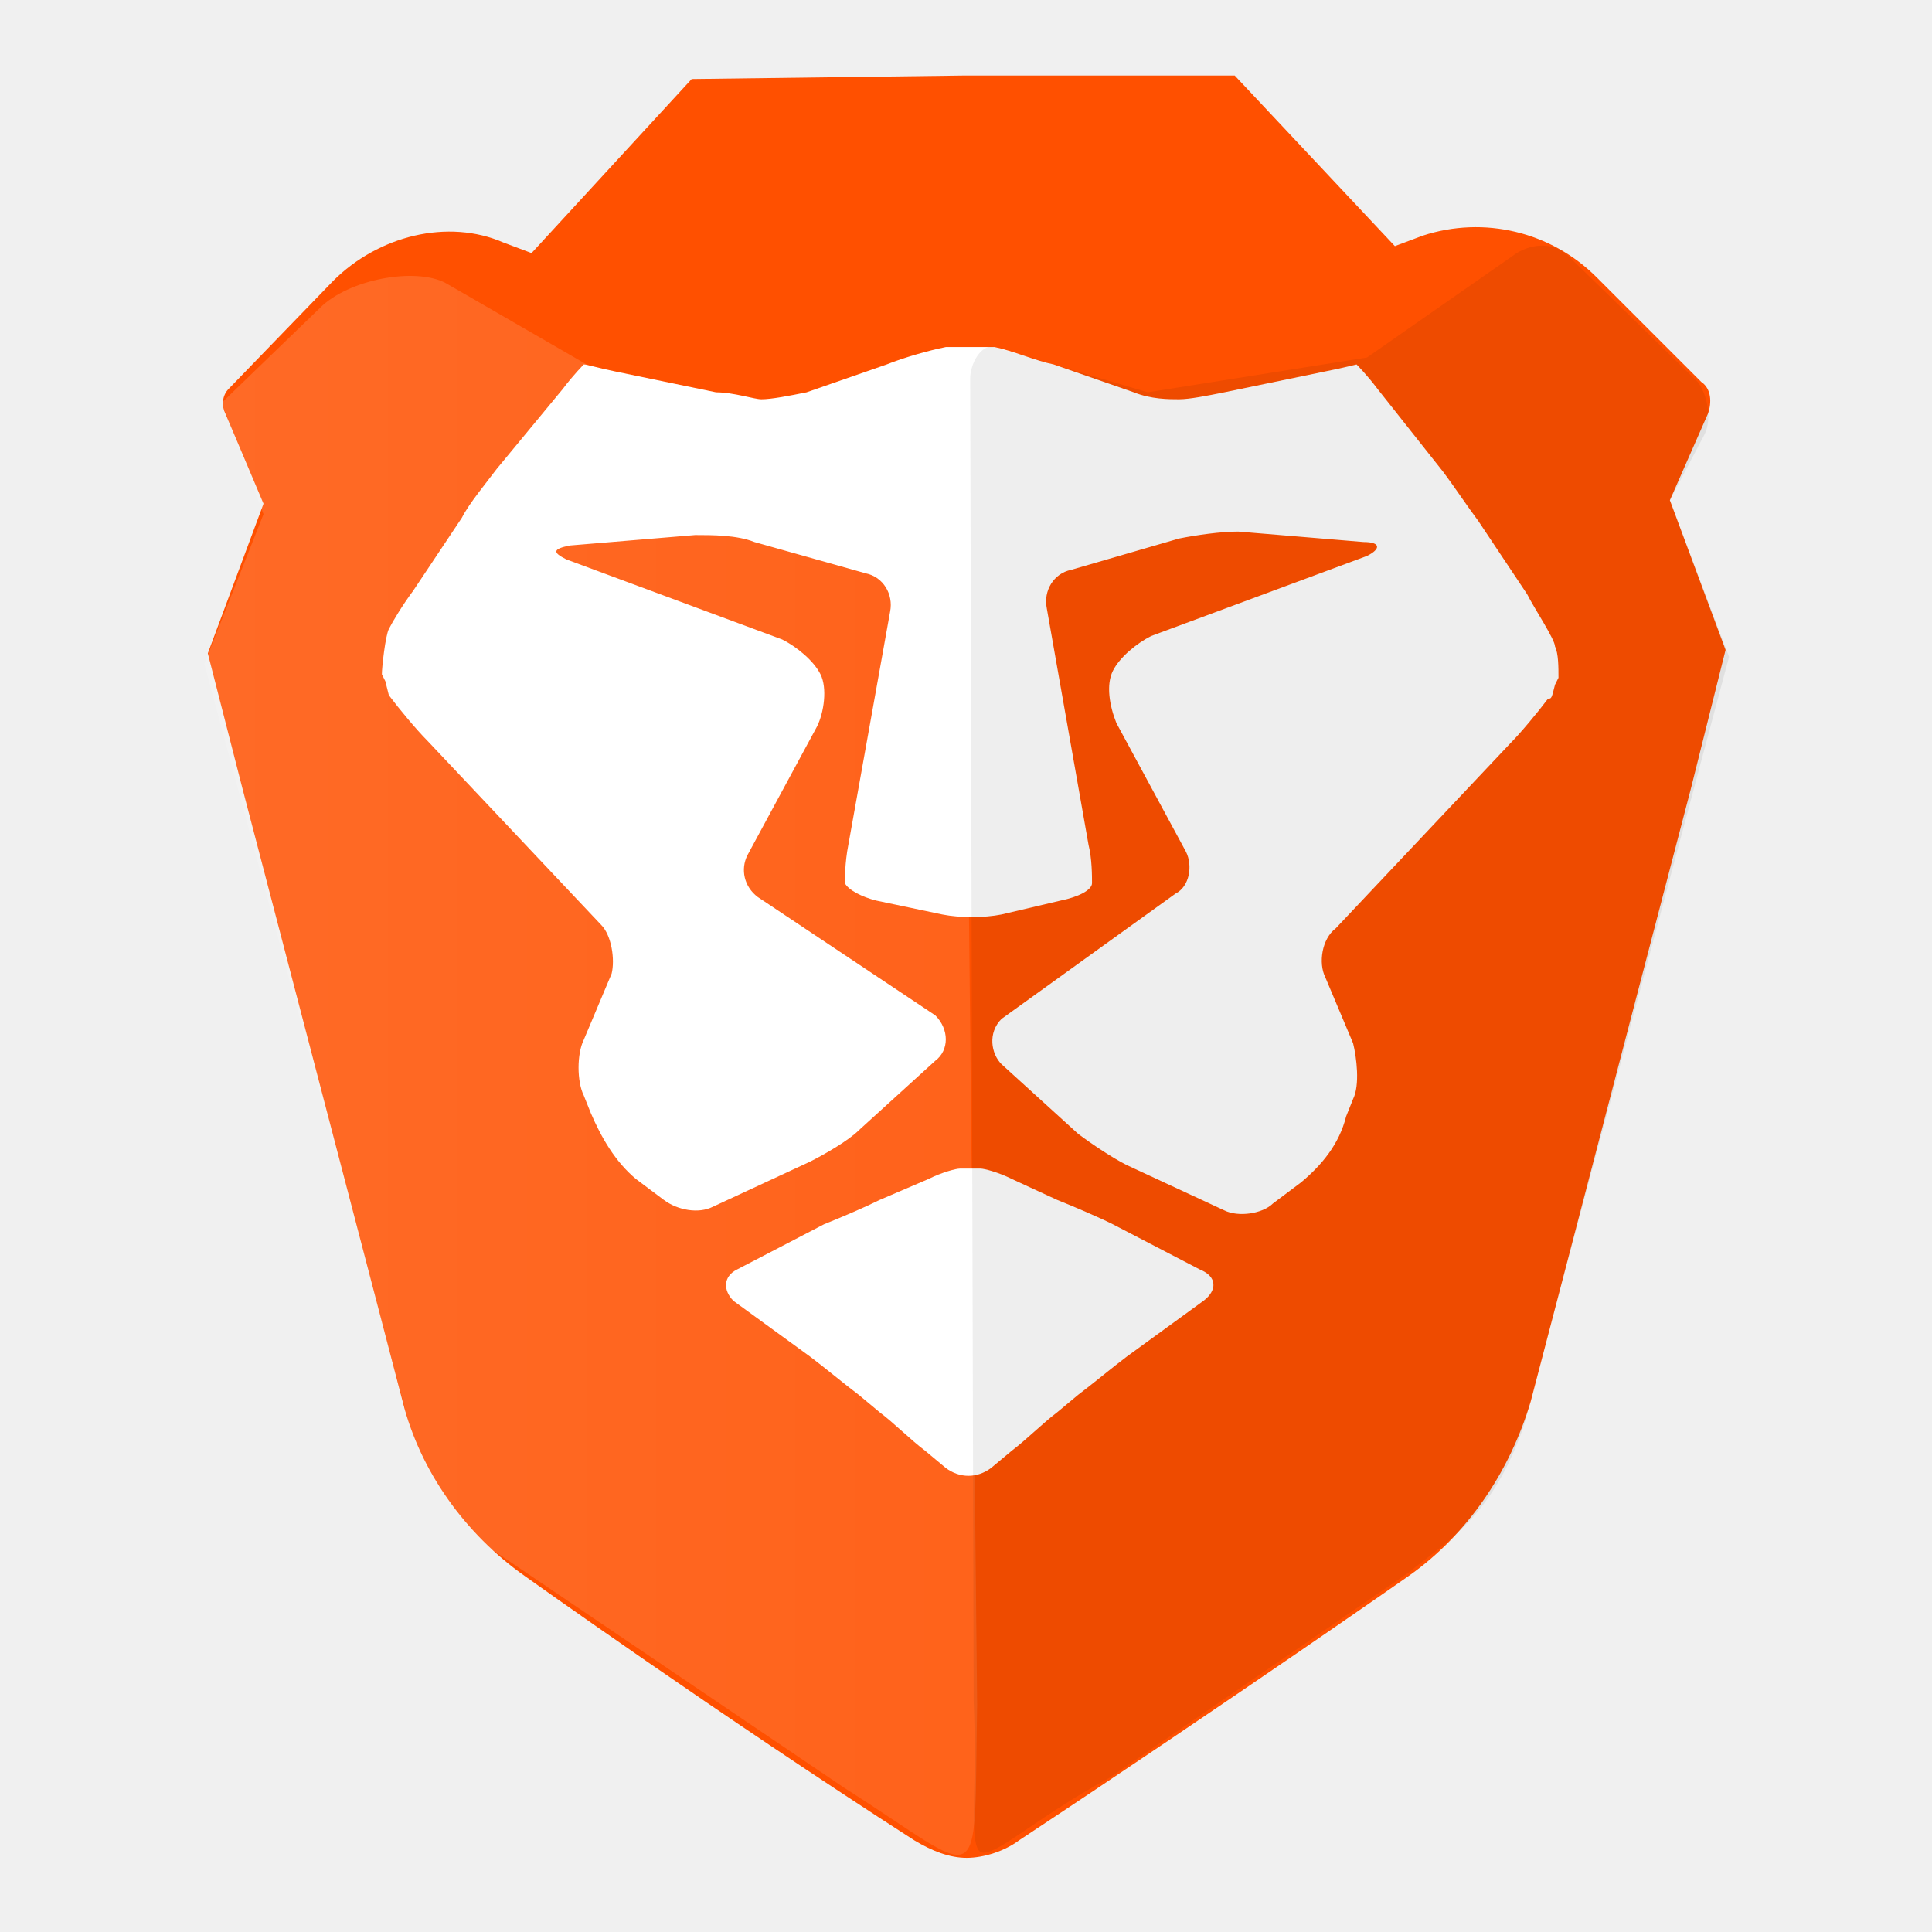
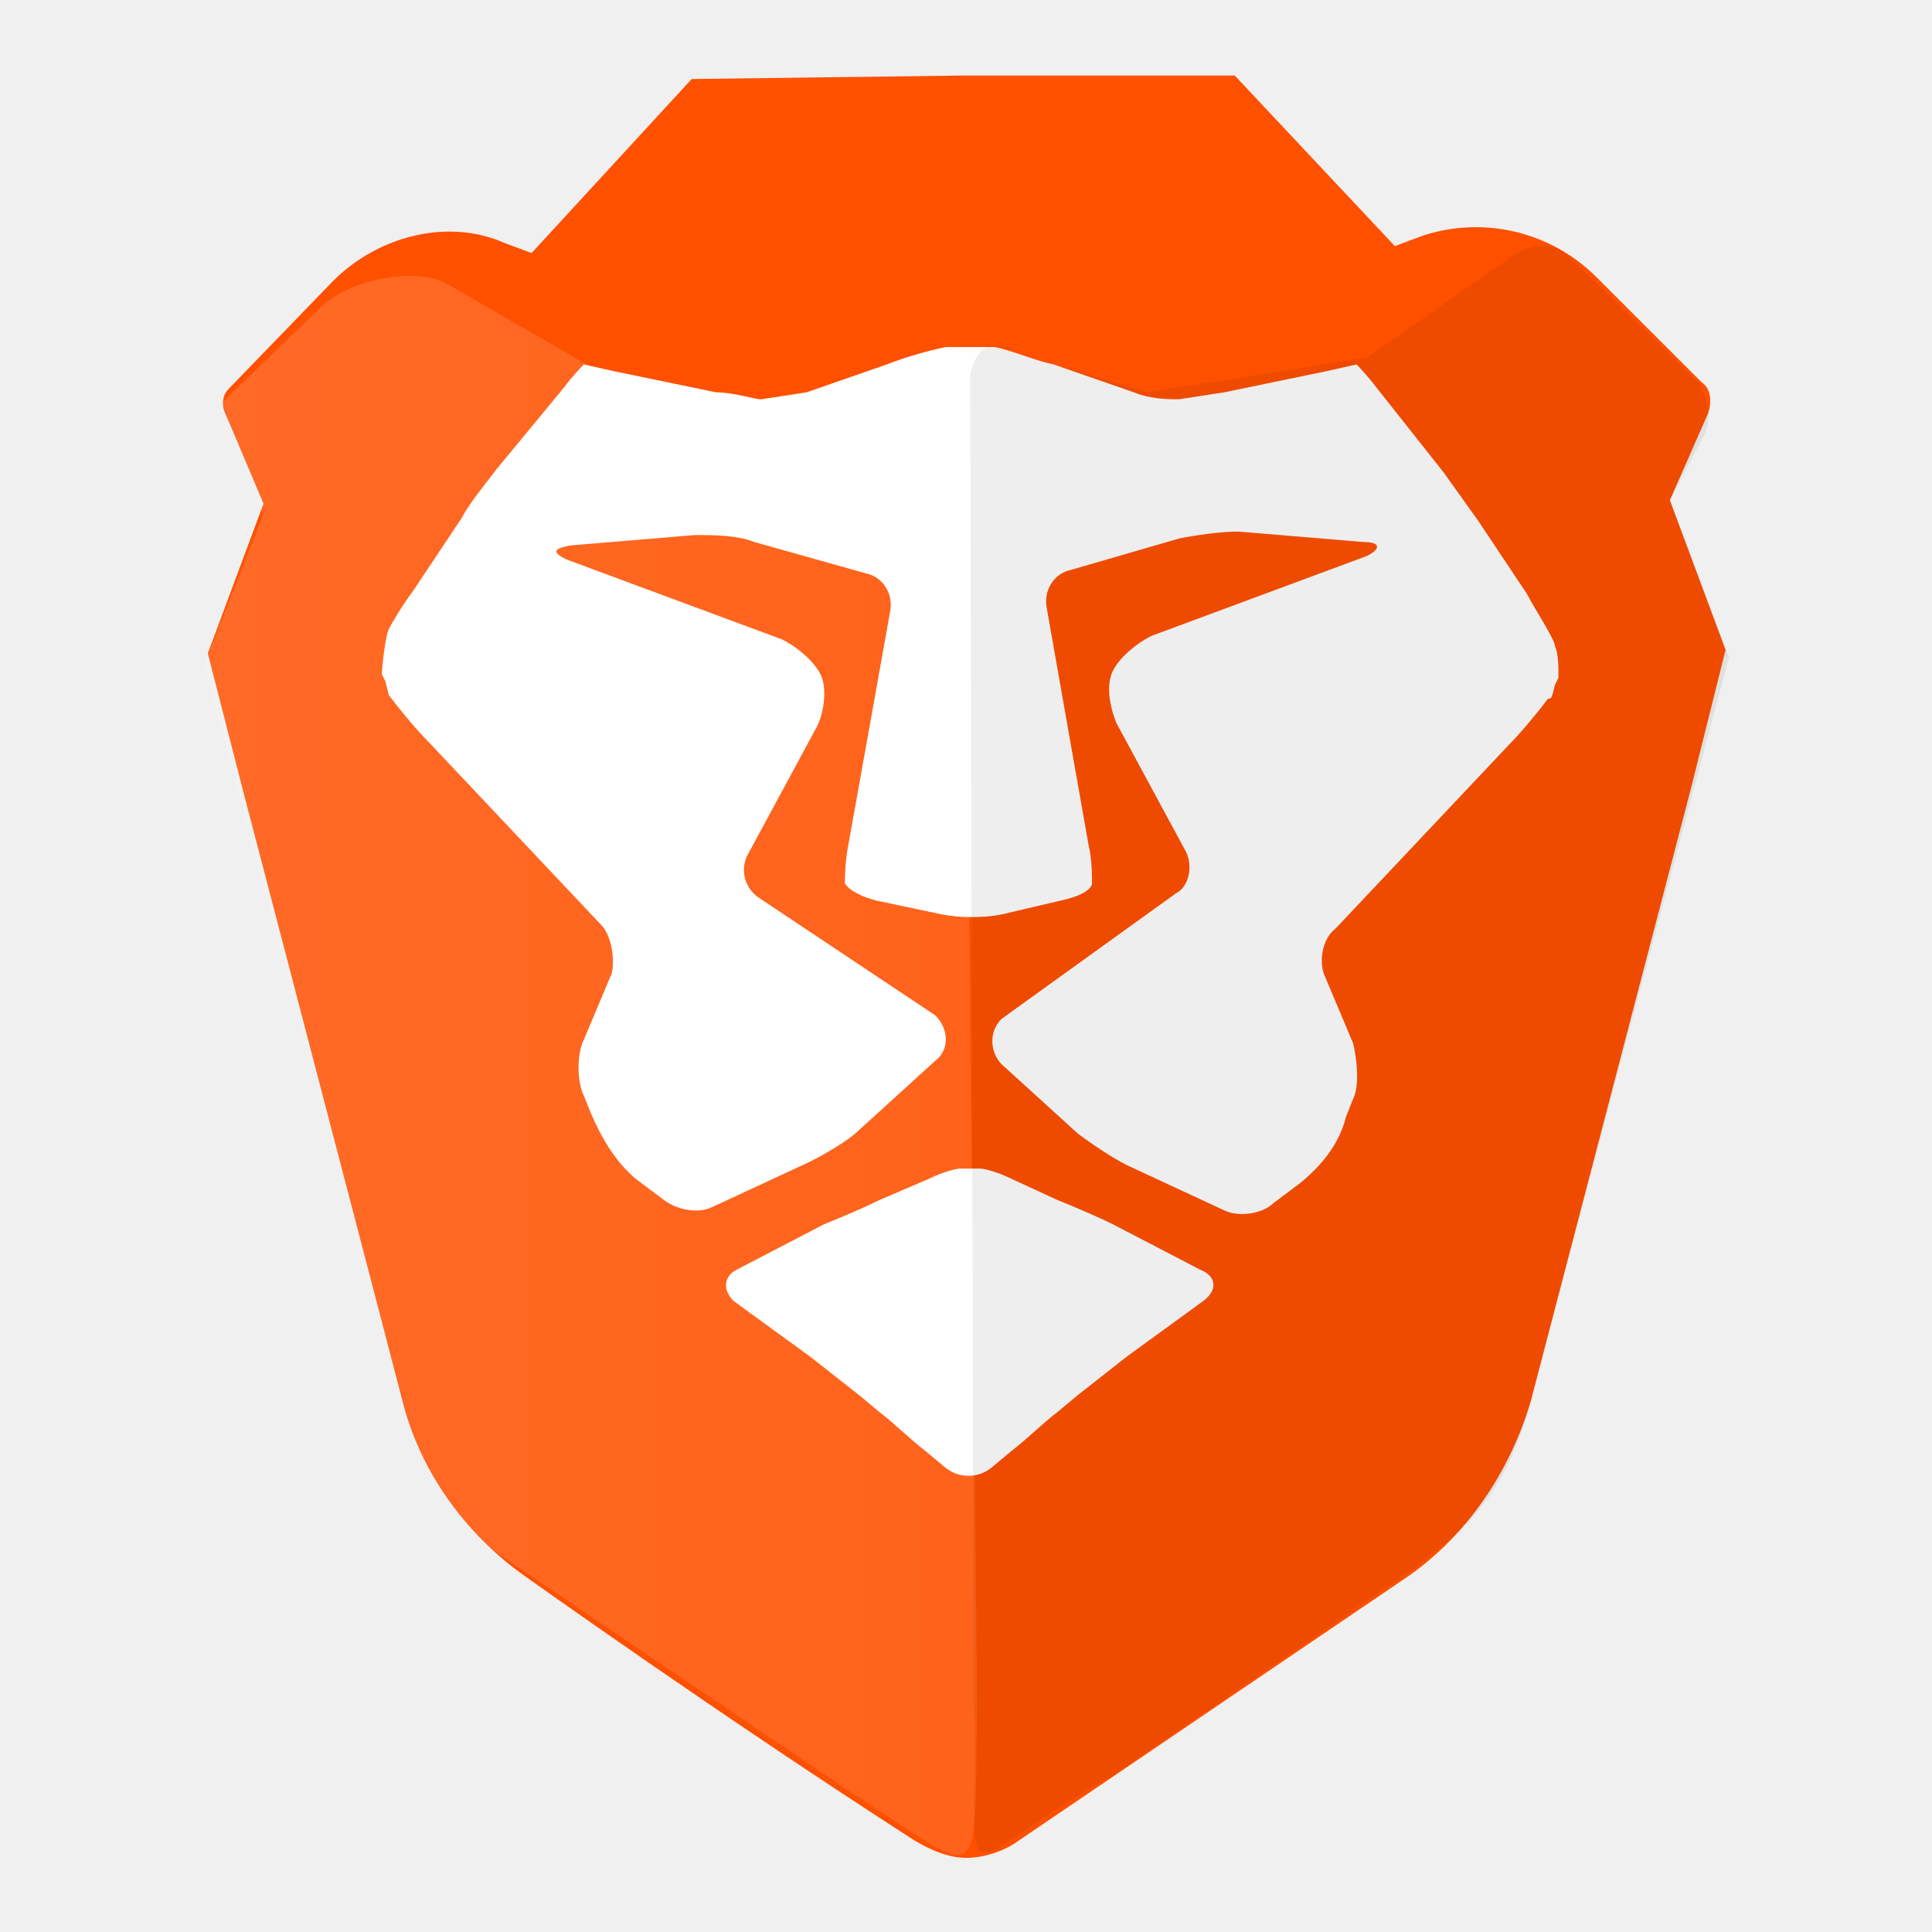
<svg xmlns="http://www.w3.org/2000/svg" viewBox="-4.27 -1.27 55.5 55.5">
-   <linearGradient id="a" x1="2" x2="24" y1="29" y2="29" gradientTransform="matrix(1 0 0 -1 0 58)" gradientUnits="userSpaceOnUse">
+   <linearGradient id="a" x1="2" x2="24" y1="29" y2="29" gradientUnits="userSpaceOnUse">
    <stop offset="0" stop-color="#fff" />
    <stop offset=".14" stop-color="#fff" stop-opacity=".96" />
    <stop offset="1" stop-color="#fff" stop-opacity=".7" />
  </linearGradient>
-   <path fill="#ff5000" d="M45.3 17.4l-1.6-4.3 1.1-2.5c.1-.3.1-.7-.2-.9l-3-3a4.9 4.9 0 0 0-5-1.2l-.8.3L31.2.9h-7.8l-7.8.1L11 6l-.8-.3C8.6 5 6.6 5.5 5.3 6.8l-3 3.1c-.2.2-.2.5-.1.7l1.1 2.6-1.6 4.3 1 3.9L7.3 39c.5 2 1.8 3.8 3.5 5 0 0 5.6 4 11.2 7.6.5.3 1 .5 1.5.5s1.1-.2 1.5-.5c6.2-4.1 11.2-7.6 11.2-7.6 1.7-1.2 2.9-3 3.5-5l4.6-17.6z" />
+   <path fill="#ff5000" d="M45.3 17.4l-1.6-4.3 1.1-2.5c.1-.3.1-.7-.2-.9l-3-3a4.9 4.9 0 0 0-5-1.2l-.8.3L31.2.9h-7.8l-7.8.1L11 6l-.8-.3C8.6 5 6.6 5.5 5.3 6.8l-3 3.1c-.2.2-.2.5-.1.7l1.1 2.6-1.6 4.3 1 3.9L7.3 39c.5 2 1.8 3.8 3.5 5 0 0 5.6 4 11.2 7.6.5.3 1 .5 1.5.5s1.1-.2 1.5-.5L36.2 44c1.7-1.2 2.9-3 3.5-5l4.6-17.6z" />
  <path fill="url(#a)" d="M7.5 39.7L1.6 17.8l1.7-4.3-1.2-3.2L5 7.5c.9-.8 2.8-1.1 3.6-.6l4.5 2.6 5.8 1.3 4.5-1.9.4 38.8c-.1 5.6.3 5-3.8 2.4L9.8 43.2c-1.1-1-1.9-2.2-2.3-3.5z" opacity=".15" />
-   <g fill="#fff">
-     <path d="M24.8 32.6c-.4-.2-.8-.3-.9-.3h-.6c-.1 0-.5.1-.9.3l-1.4.6c-.4.2-1.1.5-1.6.7l-2.5 1.3c-.4.2-.4.6-.1.9l2.2 1.6c.4.3 1 .8 1.4 1.1l.6.5c.4.3.9.8 1.3 1.1l.6.5c.4.3.9.3 1.3 0l.6-.5c.4-.3.9-.8 1.3-1.1l.6-.5c.4-.3 1-.8 1.4-1.1l2.2-1.6c.4-.3.4-.7-.1-.9l-2.5-1.3c-.4-.2-1.1-.5-1.6-.7z" />
-     <path d="M40.4 18.4l.1-.2c0-.3 0-.7-.1-.9 0-.2-.6-1.1-.8-1.5l-1.4-2.1c-.3-.4-.7-1-1-1.4l-1.9-2.4c-.3-.4-.6-.7-.6-.7s-.4.1-.9.2l-2.9.6c-.5.1-1 .2-1.3.2s-.8 0-1.3-.2L26 9.2c-.5-.1-1.2-.4-1.7-.5h-1.4c-.5.1-1.2.3-1.7.5l-2.3.8c-.5.1-1 .2-1.3.2-.2 0-.8-.2-1.3-.2l-2.9-.6c-.5-.1-.8-.2-.9-.2 0 0-.3.3-.6.7L10 12.2c-.3.4-.8 1-1 1.4l-1.4 2.1c-.3.4-.6.9-.7 1.1s-.2 1.1-.2 1.3l.1.2.1.4c.3.4.8 1 1.1 1.3l5 5.3c.3.3.4 1 .3 1.4l-.8 1.9c-.2.4-.2 1.2 0 1.6l.2.5c.3.7.7 1.4 1.3 1.9l.8.6c.4.3 1 .4 1.4.2l2.8-1.3c.4-.2 1.1-.6 1.4-.9l2.2-2c.4-.3.4-.9 0-1.3l-5.1-3.4c-.4-.3-.5-.8-.3-1.2l2-3.7c.2-.4.3-1.1.1-1.5s-.7-.8-1.1-1L12 14.8c-.4-.2-.4-.3.1-.4l3.6-.3c.5 0 1.2 0 1.7.2l3.2.9c.5.1.8.6.7 1.1L20.1 23c-.1.5-.1 1-.1 1.1.1.2.5.4.9.5l1.9.4c.5.1 1.2.1 1.7 0l1.7-.4c.5-.1.9-.3.9-.5s0-.7-.1-1.1l-1.2-6.8c-.1-.5.2-1 .7-1.1l3.1-.9c.5-.1 1.2-.2 1.7-.2l3.6.3c.5 0 .5.2.1.4L28.8 17c-.4.2-.9.6-1.1 1s-.1 1 .1 1.5l2 3.7c.2.4.1 1-.3 1.2l-5 3.6c-.4.4-.3 1 0 1.3l2.2 2c.4.3 1 .7 1.4.9l2.8 1.3c.4.2 1.1.1 1.4-.2l.8-.6c.6-.5 1.1-1.1 1.3-1.9l.2-.5c.2-.4.1-1.2 0-1.6l-.8-1.9c-.2-.4-.1-1.1.3-1.4l5-5.3c.3-.3.8-.9 1.1-1.3.1 0 .1 0 .2-.4z" />
-   </g>
+   <path d="M24.8 32.6c-.4-.2-.8-.3-.9-.3h-.6c-.1 0-.5.1-.9.3l-1.4.6c-.4.2-1.1.5-1.6.7l-2.5 1.3c-.4.2-.4.6-.1.9l2.2 1.6 1.4 1.1.6.5c.4.3.9.8 1.3 1.1l.6.5a1.05 1.05 0 0 0 1.3 0l.6-.5c.4-.3.9-.8 1.3-1.1l.6-.5 1.4-1.1 2.2-1.6c.4-.3.4-.7-.1-.9l-2.5-1.3c-.4-.2-1.1-.5-1.6-.7zm15.6-14.2l.1-.2c0-.3 0-.7-.1-.9 0-.2-.6-1.1-.8-1.5l-1.4-2.1-1-1.4-1.9-2.4c-.3-.4-.6-.7-.6-.7l-.9.2-2.9.6-1.3.2c-.3 0-.8 0-1.3-.2L26 9.2c-.5-.1-1.2-.4-1.7-.5h-1.4c-.5.1-1.2.3-1.7.5l-2.3.8-1.3.2c-.2 0-.8-.2-1.3-.2l-2.9-.6-.9-.2s-.3.3-.6.7L10 12.2c-.3.4-.8 1-1 1.4l-1.4 2.1c-.3.4-.6.9-.7 1.1s-.2 1.1-.2 1.3l.1.2.1.4c.3.4.8 1 1.1 1.3l5 5.3c.3.3.4 1 .3 1.4l-.8 1.9c-.2.4-.2 1.2 0 1.6l.2.5c.3.7.7 1.4 1.3 1.9l.8.6c.4.3 1 .4 1.4.2l2.8-1.3c.4-.2 1.1-.6 1.4-.9l2.2-2c.4-.3.4-.9 0-1.3l-5.1-3.4c-.4-.3-.5-.8-.3-1.2l2-3.7c.2-.4.3-1.1.1-1.5s-.7-.8-1.1-1L12 14.8c-.4-.2-.4-.3.1-.4l3.6-.3c.5 0 1.2 0 1.7.2l3.2.9c.5.1.8.6.7 1.1L20.1 23c-.1.5-.1 1-.1 1.1.1.2.5.4.9.5l1.9.4c.5.1 1.2.1 1.7 0l1.7-.4c.5-.1.9-.3.9-.5s0-.7-.1-1.1l-1.2-6.8c-.1-.5.2-1 .7-1.1l3.1-.9c.5-.1 1.2-.2 1.7-.2l3.6.3c.5 0 .5.2.1.4L28.8 17c-.4.2-.9.6-1.1 1s-.1 1 .1 1.5l2 3.7c.2.4.1 1-.3 1.2l-5 3.6c-.4.4-.3 1 0 1.3l2.2 2c.4.3 1 .7 1.4.9l2.8 1.3c.4.2 1.1.1 1.4-.2l.8-.6c.6-.5 1.1-1.1 1.3-1.9l.2-.5c.2-.4.1-1.2 0-1.6l-.8-1.9c-.2-.4-.1-1.1.3-1.4l5-5.3c.3-.3.8-.9 1.1-1.3.1 0 .1 0 .2-.4z" fill="#fff" />
  <path d="M36.2 43.9l-8.6 5.9c-2.4 1.3-3.6 2.6-3.8 2-.2-.5 0-1.9-.1-4.2l-.1-38c0-.4.3-1 .7-.9l4.4 1.3L35 9l4.3-3c.5-.3 1.1-.3 1.5.1l3.7 3.6c.3.4.4 1.1.2 1.5l-1 1.9 1.7 4.5-5.9 22.1c-.9 2.6-2.2 3.3-3.3 4.2z" opacity=".07" />
</svg>
